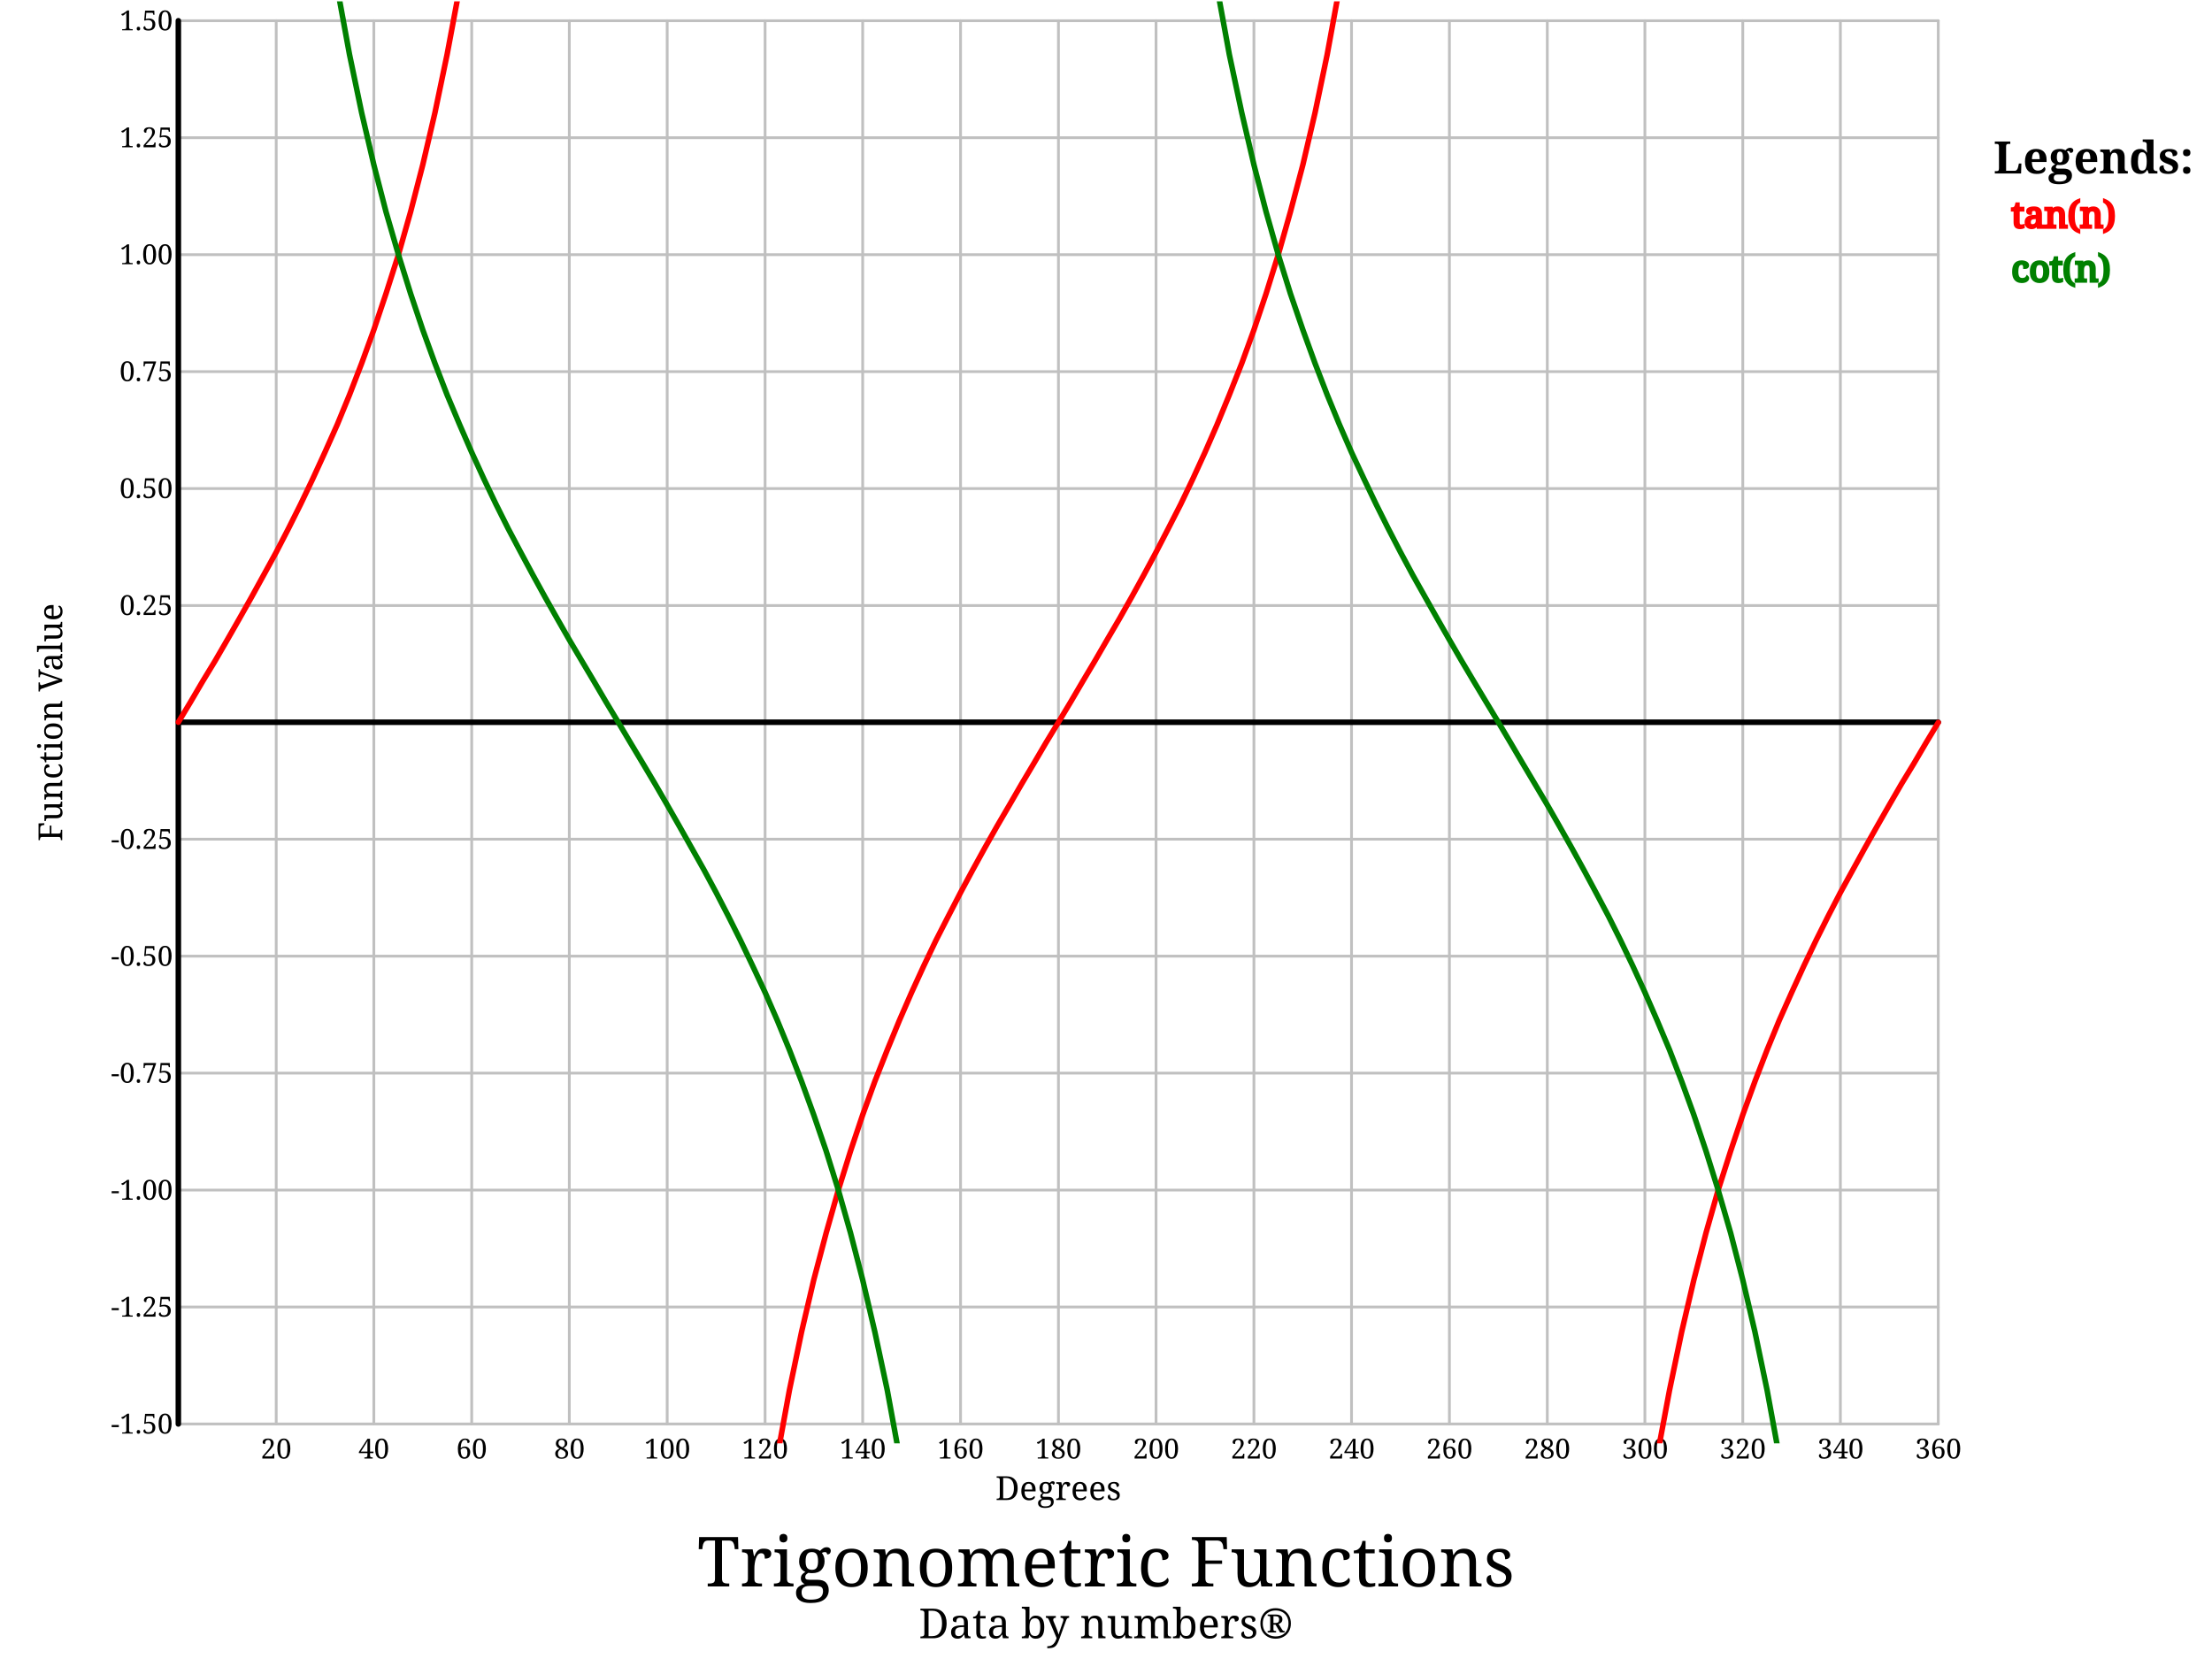
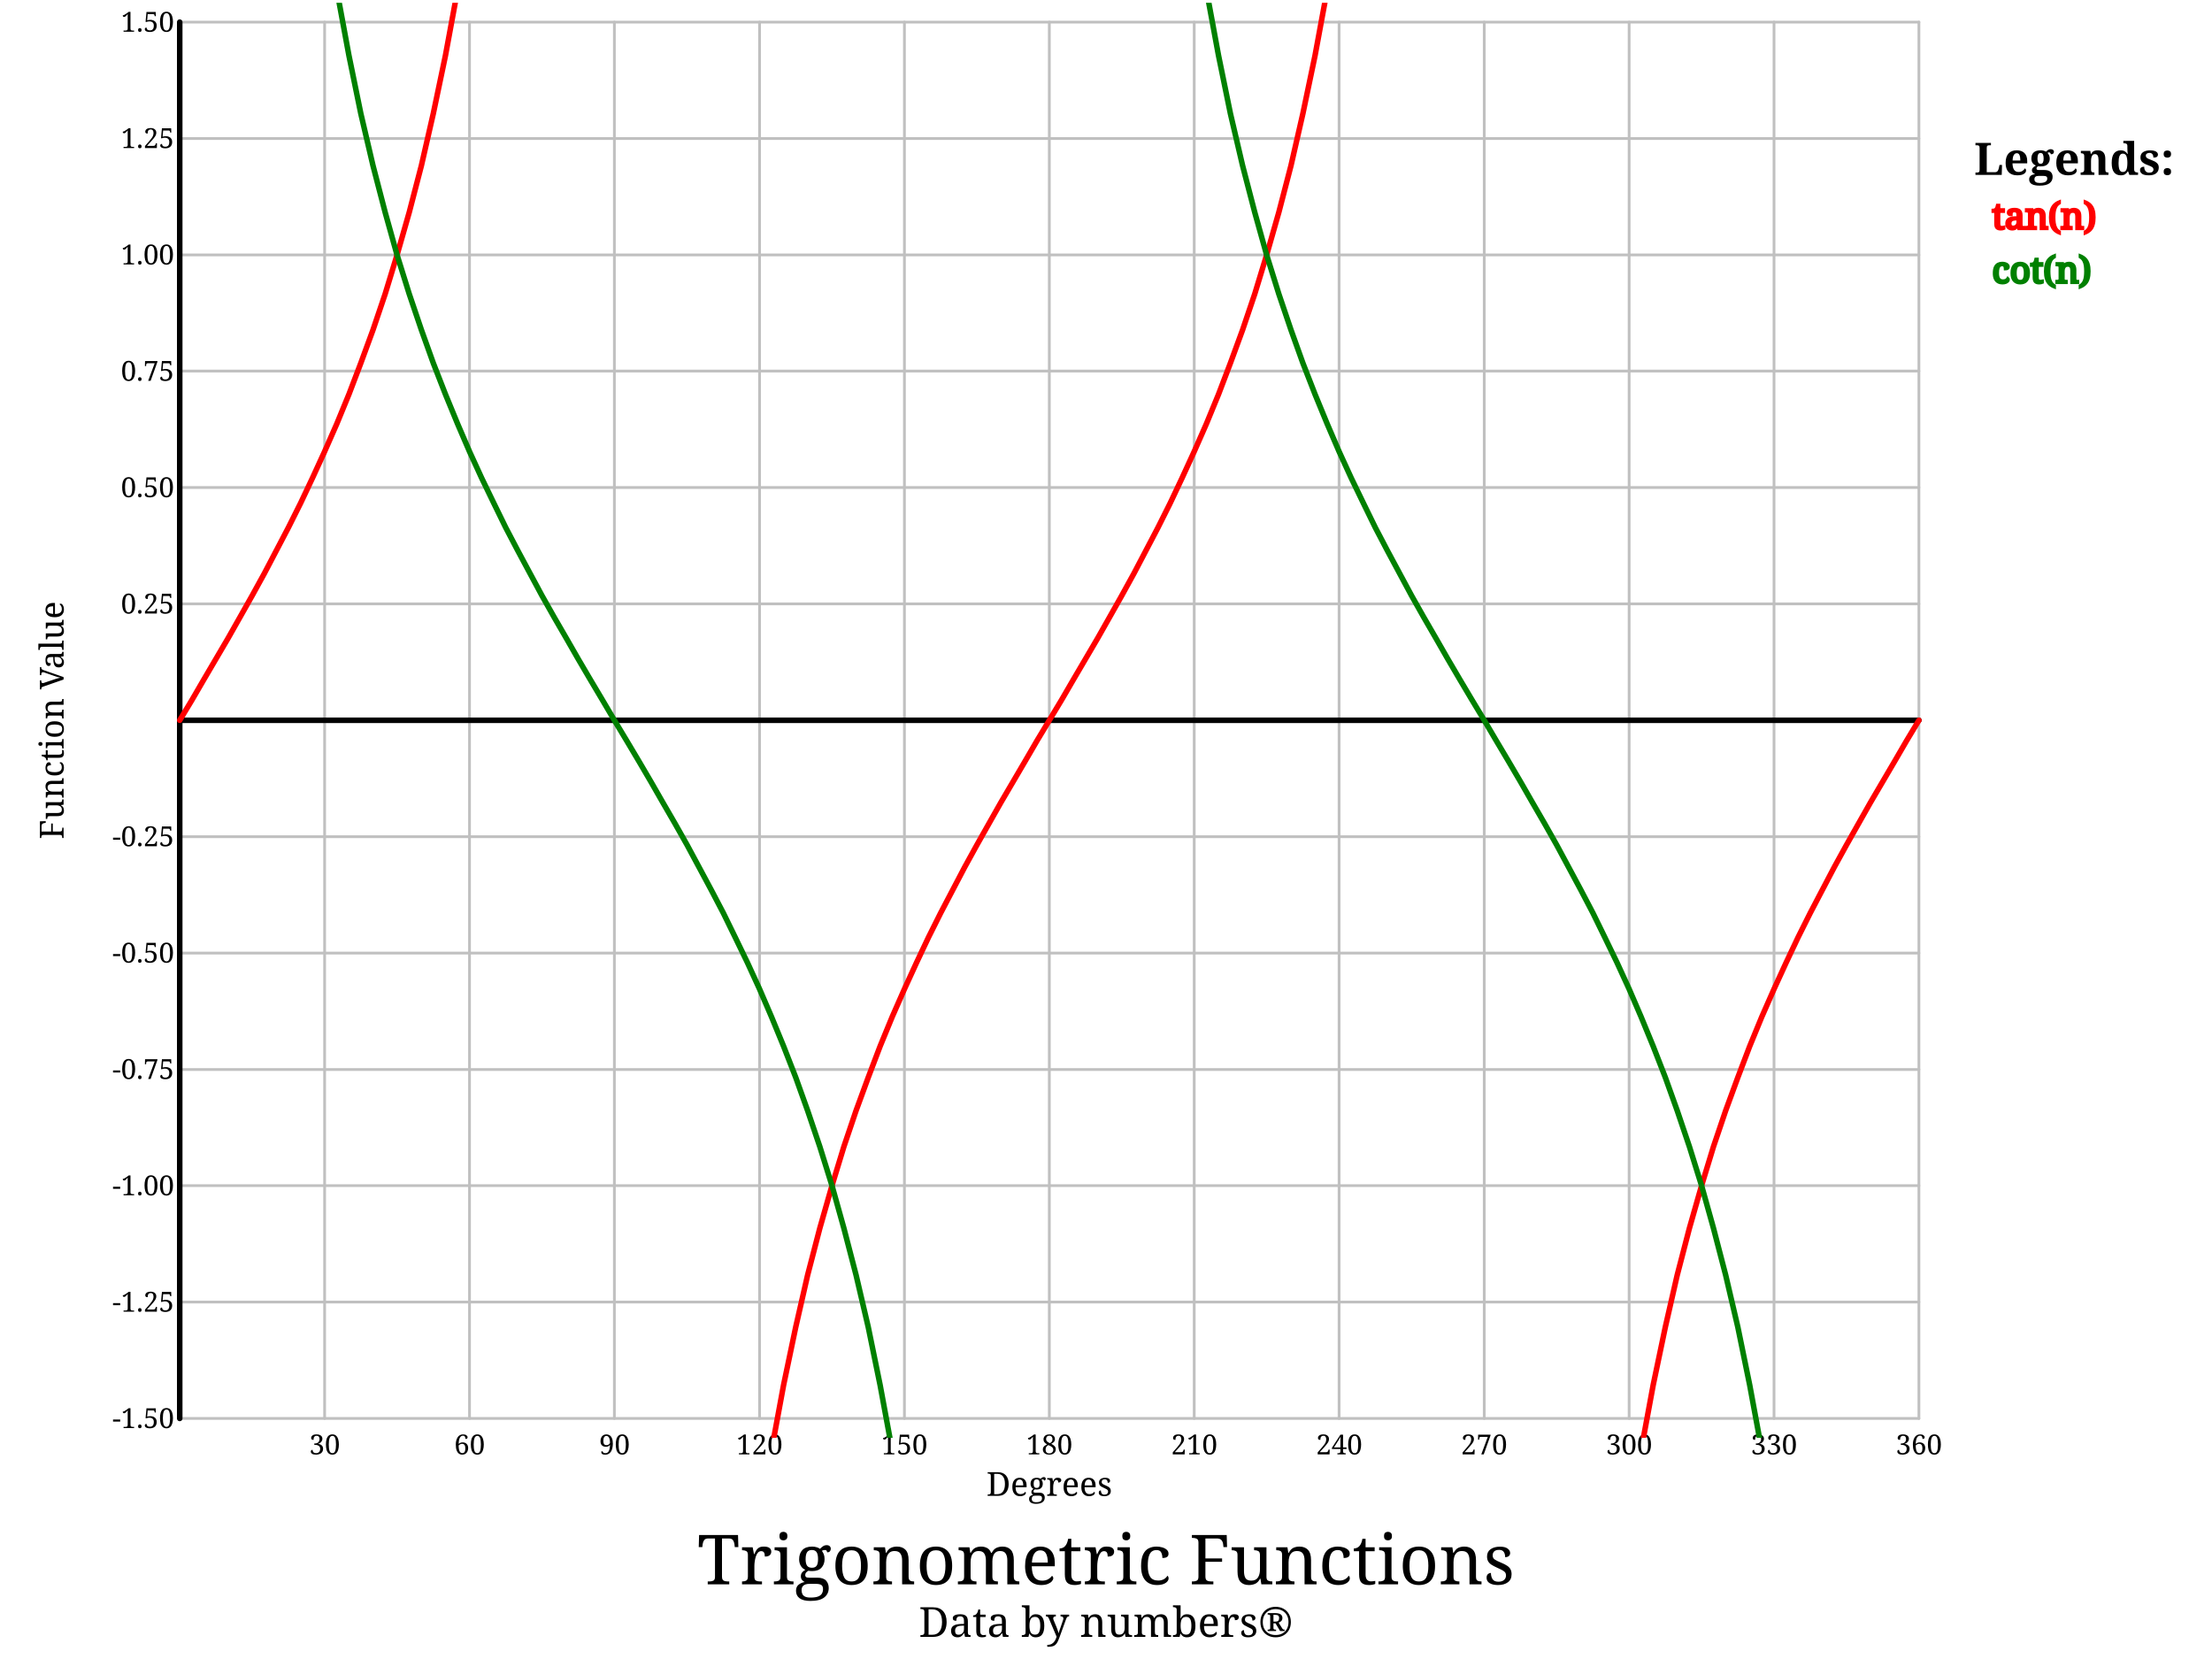
<svg xmlns="http://www.w3.org/2000/svg" id="svg-ex3" width="800" height="600">
  <defs>
    <clipPath id="plotable">
-       <rect x="57.5" y="0.5" width="650.5" height="521.5" rx="0.0" />
+       <rect x="58.0" y="1.0" width="643.0" height="519.0" rx="0.0" />
    </clipPath>
  </defs>
  <style>
svg#svg-ex3 { background-color: #ffedcc }
#svg-ex3 g.plotarea { opacity: 1.0 }
#svg-ex3 g.plotarea path:hover { stroke-width: 5.0 }
#svg-ex3 path { stroke-width: 2.0; fill: none; stroke-linecap: round }
#svg-ex3 path.axes { stroke: black }
#svg-ex3 path.xlabel, #svg-ex3 path.ylabel { stroke: silver; stroke-width: 1 }
#svg-ex3 text { font-family: serif }
#svg-ex3 text.legend { font-size: 13.0px }
#svg-ex3 text.legend.headline { font-size: 16.2px; font-weight: bold }
#svg-ex3 text.subtitle { font-size: 15.0px; text-anchor: middle }
#svg-ex3 text.title { font-size: 25.0px; text-anchor: middle }
#svg-ex3 text.xlabel { font-size: 10.0px; text-anchor: middle }
#svg-ex3 text.xtitle, #svg-ex3 text.ytitle { font-size: 12.0px; text-anchor: middle }
#svg-ex3 text.ylabel { font-size: 10.0px; text-anchor: end; dominant-baseline: middle }
#svg-ex3 path.plot05 { stroke: #ff0000 }
#svg-ex3 text.plot05, #svg-ex3 rect.plot05 { fill: #ff0000; stroke: #ff0000 }
#svg-ex3 path.plot07 { stroke: #008000 }
#svg-ex3 text.plot07, #svg-ex3 rect.plot07 { fill: #008000; stroke: #008000 }
#svg-ex3 rect.legend { fill: silver; stroke: silver; fill-opacity: 0.1; stroke-width: 1.5 }
</style>
-   <text x="99.86" y="527.50" class="xlabel">20</text>
-   <text x="135.22" y="527.50" class="xlabel">40</text>
-   <text x="170.58" y="527.50" class="xlabel">60</text>
-   <text x="205.94" y="527.50" class="xlabel">80</text>
-   <text x="241.31" y="527.50" class="xlabel">100</text>
-   <text x="276.67" y="527.50" class="xlabel">120</text>
-   <text x="312.03" y="527.50" class="xlabel">140</text>
-   <text x="347.39" y="527.50" class="xlabel">160</text>
-   <text x="382.75" y="527.50" class="xlabel">180</text>
-   <text x="418.11" y="527.50" class="xlabel">200</text>
-   <text x="453.47" y="527.50" class="xlabel">220</text>
-   <text x="488.83" y="527.50" class="xlabel">240</text>
-   <text x="524.19" y="527.50" class="xlabel">260</text>
-   <text x="559.56" y="527.50" class="xlabel">280</text>
-   <text x="594.92" y="527.50" class="xlabel">300</text>
-   <text x="630.28" y="527.50" class="xlabel">320</text>
-   <text x="665.64" y="527.50" class="xlabel">340</text>
-   <text x="701.00" y="527.50" class="xlabel">360</text>
-   <path class="xlabel" d=" M 99.9,515.0 V 7.5 M 135.2,515.0 V 7.5 M 170.6,515.0 V 7.5 M 205.9,515.0 V 7.5 M 241.3,515.0 V 7.5 M 276.7,515.0 V 7.5 M 312.0,515.0 V 7.5 M 347.4,515.0 V 7.5 M 382.8,515.0 V 7.5 M 418.1,515.0 V 7.5 M 453.5,515.0 V 7.5 M 488.8,515.0 V 7.5 M 524.2,515.0 V 7.5 M 559.6,515.0 V 7.5 M 594.9,515.0 V 7.5 M 630.3,515.0 V 7.5 M 665.6,515.0 V 7.5 M 701.0,515.0 V 7.5 " />
-   <text x="62.50" y="218.96" class="ylabel">0.25</text>
-   <text x="62.50" y="303.54" class="ylabel">-0.25</text>
-   <text x="62.50" y="176.67" class="ylabel">0.50</text>
-   <text x="62.50" y="345.83" class="ylabel">-0.50</text>
-   <text x="62.50" y="134.38" class="ylabel">0.75</text>
-   <text x="62.50" y="388.12" class="ylabel">-0.75</text>
-   <text x="62.50" y="92.08" class="ylabel">1.00</text>
-   <text x="62.50" y="430.42" class="ylabel">-1.00</text>
-   <text x="62.50" y="49.79" class="ylabel">1.25</text>
-   <text x="62.50" y="472.71" class="ylabel">-1.25</text>
-   <text x="62.50" y="7.50" class="ylabel">1.50</text>
-   <text x="62.50" y="515.00" class="ylabel">-1.50</text>
-   <path class="ylabel" d=" M 64.5,219.0 H 701.0 M 64.5,303.5 H 701.0 M 64.5,176.7 H 701.0 M 64.5,345.8 H 701.0 M 64.5,134.4 H 701.0 M 64.5,388.1 H 701.0 M 64.5,92.1 H 701.0 M 64.5,430.4 H 701.0 M 64.5,49.8 H 701.0 M 64.5,472.7 H 701.0 M 64.5,7.5 H 701.0 M 64.5,515.0 H 701.0 " />
-   <path class="axes" d=" M 64.5,261.2 H 701.0 M 64.5,515.0 V 7.5 " />
+   <text x="117.42" y="526.00" class="xlabel">30</text>
+   <text x="169.83" y="526.00" class="xlabel">60</text>
+   <text x="222.25" y="526.00" class="xlabel">90</text>
+   <text x="274.67" y="526.00" class="xlabel">120</text>
+   <text x="327.08" y="526.00" class="xlabel">150</text>
+   <text x="379.50" y="526.00" class="xlabel">180</text>
+   <text x="431.92" y="526.00" class="xlabel">210</text>
+   <text x="484.33" y="526.00" class="xlabel">240</text>
+   <text x="536.75" y="526.00" class="xlabel">270</text>
+   <text x="589.17" y="526.00" class="xlabel">300</text>
+   <text x="641.58" y="526.00" class="xlabel">330</text>
+   <text x="694.00" y="526.00" class="xlabel">360</text>
+   <path class="xlabel" d=" M 117.4,513.0 V 8.0 M 169.8,513.0 V 8.0 M 222.2,513.0 V 8.0 M 274.7,513.0 V 8.0 M 327.1,513.0 V 8.0 M 379.5,513.0 V 8.0 M 431.9,513.0 V 8.0 M 484.3,513.0 V 8.0 M 536.8,513.0 V 8.0 M 589.2,513.0 V 8.0 M 641.6,513.0 V 8.0 M 694.0,513.0 V 8.0 " />
+   <text x="63.00" y="218.42" class="ylabel">0.25</text>
+   <text x="63.00" y="302.58" class="ylabel">-0.25</text>
+   <text x="63.00" y="176.33" class="ylabel">0.50</text>
+   <text x="63.00" y="344.67" class="ylabel">-0.50</text>
+   <text x="63.00" y="134.25" class="ylabel">0.75</text>
+   <text x="63.00" y="386.75" class="ylabel">-0.75</text>
+   <text x="63.00" y="92.17" class="ylabel">1.00</text>
+   <text x="63.00" y="428.83" class="ylabel">-1.00</text>
+   <text x="63.00" y="50.08" class="ylabel">1.25</text>
+   <text x="63.00" y="470.92" class="ylabel">-1.25</text>
+   <text x="63.00" y="8.00" class="ylabel">1.50</text>
+   <text x="63.00" y="513.00" class="ylabel">-1.50</text>
+   <path class="ylabel" d=" M 65.0,218.4 H 694.0 M 65.0,302.6 H 694.0 M 65.0,176.3 H 694.0 M 65.0,344.7 H 694.0 M 65.0,134.2 H 694.0 M 65.0,386.8 H 694.0 M 65.0,92.2 H 694.0 M 65.0,428.8 H 694.0 M 65.0,50.1 H 694.0 M 65.0,470.9 H 694.0 M 65.0,8.0 H 694.0 M 65.0,513.0 H 694.0 " />
+   <path class="axes" d=" M 65.0,260.5 H 694.0 M 65.0,513.0 V 8.0 " />
  <g clip-path="url(#plotable)" class="plotarea">
-     <path class="plot05" d=" M 64.5,261.2 L 68.9,253.9 L 73.3,246.4 L 77.8,239.0 L 82.2,231.4 L 86.6,223.7 L 91.0,215.9 L 95.4,207.9 L 99.9,199.7 L 104.3,191.2 L 108.7,182.4 L 113.1,173.2 L 117.5,163.6 L 122.0,153.5 L 126.4,142.8 L 130.8,131.4 L 135.2,119.3 L 139.6,106.2 L 144.1,92.1 L 148.5,76.6 L 152.9,59.6 L 157.3,40.8 L 161.7,19.7 L 166.2,-4.3 L 170.6,-31.8 L 175.0,-63.7 L 179.4,-101.5 L 183.8,-147.2 L 188.3,-203.5 L 192.7,-275.3 L 197.1,-300.0 M 205.9,-300.0 M 210.4,-300.0 M 214.8,-300.0 M 219.2,-300.0 M 223.6,-300.0 M 228.0,900.0 M 232.5,900.0 M 236.9,900.0 M 241.3,900.0 M 245.7,900.0 L 250.1,892.6 L 254.6,797.8 L 259.0,726.0 L 263.4,669.7 L 267.8,624.0 L 272.2,586.2 L 276.7,554.3 L 281.1,526.8 L 285.5,502.8 L 289.9,481.7 L 294.3,462.9 L 298.8,445.9 L 303.2,430.4 L 307.6,416.3 L 312.0,403.2 L 316.4,391.1 L 320.9,379.7 L 325.3,369.0 L 329.7,358.9 L 334.1,349.3 L 338.5,340.1 L 343.0,331.3 L 347.4,322.8 L 351.8,314.6 L 356.2,306.6 L 360.6,298.8 L 365.1,291.1 L 369.5,283.5 L 373.9,276.1 L 378.3,268.6 L 382.8,261.2 L 387.2,253.9 L 391.6,246.4 L 396.0,239.0 L 400.4,231.4 L 404.9,223.7 L 409.3,215.9 L 413.7,207.9 L 418.1,199.7 L 422.5,191.2 L 427.0,182.4 L 431.4,173.2 L 435.8,163.6 L 440.2,153.5 L 444.6,142.8 L 449.1,131.4 L 453.5,119.3 L 457.9,106.2 L 462.3,92.1 L 466.7,76.6 L 471.2,59.6 L 475.6,40.8 L 480.0,19.7 L 484.4,-4.3 L 488.8,-31.8 L 493.3,-63.7 L 497.7,-101.5 L 502.1,-147.2 L 506.5,-203.5 L 510.9,-275.3 L 515.4,-300.0 M 524.2,-300.0 M 528.6,-300.0 M 533.0,-300.0 M 537.5,-300.0 M 541.9,-300.0 M 546.3,900.0 M 550.7,900.0 M 555.1,900.0 M 559.6,900.0 M 564.0,900.0 L 568.4,892.6 L 572.8,797.8 L 577.2,726.0 L 581.7,669.7 L 586.1,624.0 L 590.5,586.2 L 594.9,554.3 L 599.3,526.8 L 603.8,502.8 L 608.2,481.7 L 612.6,462.9 L 617.0,445.9 L 621.4,430.4 L 625.9,416.3 L 630.3,403.2 L 634.7,391.1 L 639.1,379.7 L 643.5,369.0 L 648.0,358.9 L 652.4,349.3 L 656.8,340.1 L 661.2,331.3 L 665.6,322.8 L 670.1,314.6 L 674.5,306.6 L 678.9,298.8 L 683.3,291.1 L 687.7,283.5 L 692.2,276.1 L 696.6,268.6 L 701.0,261.3 M 64.5,261.2 " />
-     <path class="plot07" d=" M 68.9,-300.0 L 73.3,-300.0 M 82.2,-300.0 M 86.6,-300.0 M 91.0,-300.0 L 95.4,-275.3 L 99.9,-203.5 L 104.3,-147.2 L 108.7,-101.5 L 113.1,-63.7 L 117.5,-31.8 L 122.0,-4.3 L 126.4,19.7 L 130.8,40.8 L 135.2,59.6 L 139.6,76.6 L 144.1,92.1 L 148.5,106.2 L 152.9,119.3 L 157.3,131.4 L 161.7,142.8 L 166.2,153.5 L 170.6,163.6 L 175.0,173.2 L 179.4,182.4 L 183.8,191.2 L 188.3,199.7 L 192.7,207.9 L 197.1,215.9 L 201.5,223.7 L 205.9,231.4 L 210.4,239.0 L 214.8,246.4 L 219.2,253.9 L 223.6,261.2 L 228.0,268.6 L 232.5,276.1 L 236.9,283.5 L 241.3,291.1 L 245.7,298.8 L 250.1,306.6 L 254.6,314.6 L 259.0,322.8 L 263.4,331.3 L 267.8,340.1 L 272.2,349.3 L 276.7,358.9 L 281.1,369.0 L 285.5,379.7 L 289.9,391.1 L 294.3,403.2 L 298.8,416.3 L 303.2,430.4 L 307.6,445.9 L 312.0,462.9 L 316.4,481.7 L 320.9,502.8 L 325.3,526.8 L 329.7,554.3 L 334.1,586.2 L 338.5,624.0 L 343.0,669.7 L 347.4,726.0 L 351.8,797.8 L 356.2,892.6 L 360.6,900.0 M 369.5,900.0 M 373.9,900.0 M 378.3,900.0 M 382.8,900.0 M 387.2,-300.0 M 391.6,-300.0 M 396.0,-300.0 M 400.4,-300.0 M 404.9,-300.0 M 409.3,-300.0 L 413.7,-275.3 L 418.1,-203.5 L 422.5,-147.2 L 427.0,-101.5 L 431.4,-63.7 L 435.8,-31.8 L 440.2,-4.3 L 444.6,19.7 L 449.1,40.8 L 453.5,59.6 L 457.9,76.6 L 462.3,92.1 L 466.7,106.2 L 471.2,119.3 L 475.6,131.4 L 480.0,142.8 L 484.4,153.5 L 488.8,163.6 L 493.3,173.2 L 497.7,182.4 L 502.1,191.2 L 506.5,199.7 L 510.9,207.9 L 515.4,215.9 L 519.8,223.7 L 524.2,231.4 L 528.6,239.0 L 533.0,246.4 L 537.5,253.9 L 541.9,261.2 L 546.3,268.6 L 550.7,276.1 L 555.1,283.5 L 559.6,291.1 L 564.0,298.8 L 568.4,306.6 L 572.8,314.6 L 577.2,322.8 L 581.7,331.3 L 586.1,340.1 L 590.5,349.3 L 594.9,358.9 L 599.3,369.0 L 603.8,379.7 L 608.2,391.1 L 612.6,403.2 L 617.0,416.3 L 621.4,430.4 L 625.9,445.9 L 630.3,462.9 L 634.7,481.7 L 639.1,502.8 L 643.5,526.8 L 648.0,554.3 L 652.4,586.2 L 656.8,624.0 L 661.2,669.7 L 665.6,726.0 L 670.1,797.8 L 674.5,892.6 L 678.9,900.0 M 687.7,900.0 M 692.2,900.0 M 696.6,900.0 M 701.0,900.0 M 68.9,-300.0 " />
+     <path class="plot05" d=" M 65.0,260.5 L 69.4,253.2 L 73.7,245.8 L 78.1,238.3 L 82.5,230.8 L 86.8,223.2 L 91.2,215.4 L 95.6,207.4 L 99.9,199.2 L 104.3,190.8 L 108.7,182.0 L 113.0,172.9 L 117.4,163.3 L 121.8,153.3 L 126.2,142.6 L 130.5,131.3 L 134.9,119.3 L 139.3,106.3 L 143.6,92.2 L 148.0,76.8 L 152.4,59.9 L 156.7,41.1 L 161.1,20.1 L 165.5,-3.7 L 169.8,-31.1 L 174.2,-62.9 L 178.6,-100.5 L 182.9,-145.9 L 187.3,-202.0 L 191.7,-273.4 L 196.0,-300.0 M 204.8,-300.0 M 209.1,-300.0 M 213.5,-300.0 M 217.9,-300.0 M 222.2,-300.0 M 226.6,900.0 M 231.0,900.0 M 235.4,900.0 M 239.7,900.0 M 244.1,900.0 L 248.5,888.7 L 252.8,794.4 L 257.2,723.0 L 261.6,666.9 L 265.9,621.5 L 270.3,583.9 L 274.7,552.1 L 279.0,524.7 L 283.4,500.9 L 287.8,479.9 L 292.1,461.1 L 296.5,444.2 L 300.9,428.8 L 305.2,414.7 L 309.6,401.7 L 314.0,389.7 L 318.3,378.4 L 322.7,367.7 L 327.1,357.7 L 331.5,348.1 L 335.8,339.0 L 340.2,330.2 L 344.6,321.8 L 348.9,313.6 L 353.3,305.6 L 357.7,297.8 L 362.0,290.2 L 366.4,282.7 L 370.8,275.2 L 375.1,267.8 L 379.5,260.5 L 383.9,253.2 L 388.2,245.8 L 392.6,238.3 L 397.0,230.8 L 401.3,223.2 L 405.7,215.4 L 410.1,207.4 L 414.4,199.2 L 418.8,190.8 L 423.2,182.0 L 427.5,172.9 L 431.9,163.3 L 436.3,153.3 L 440.7,142.6 L 445.0,131.3 L 449.4,119.3 L 453.8,106.3 L 458.1,92.2 L 462.5,76.8 L 466.9,59.9 L 471.2,41.1 L 475.6,20.1 L 480.0,-3.7 L 484.3,-31.1 L 488.7,-62.9 L 493.1,-100.5 L 497.4,-145.9 L 501.8,-202.0 L 506.2,-273.4 L 510.5,-300.0 M 519.3,-300.0 M 523.6,-300.0 M 528.0,-300.0 M 532.4,-300.0 M 536.8,-300.0 M 541.1,900.0 M 545.5,900.0 M 549.9,900.0 M 554.2,900.0 M 558.6,900.0 L 563.0,888.7 L 567.3,794.4 L 571.7,723.0 L 576.1,666.9 L 580.4,621.5 L 584.8,583.9 L 589.2,552.1 L 593.5,524.7 L 597.9,500.9 L 602.3,479.9 L 606.6,461.1 L 611.0,444.2 L 615.4,428.8 L 619.7,414.7 L 624.1,401.7 L 628.5,389.7 L 632.8,378.4 L 637.2,367.7 L 641.6,357.7 L 646.0,348.1 L 650.3,339.0 L 654.7,330.2 L 659.1,321.8 L 663.4,313.6 L 667.8,305.6 L 672.2,297.8 L 676.5,290.2 L 680.9,282.7 L 685.3,275.2 L 689.6,267.8 L 694.0,260.5 M 65.0,260.5 " />
+     <path class="plot07" d=" M 69.4,-300.0 L 73.7,-300.0 M 82.5,-300.0 M 86.8,-300.0 M 91.2,-300.0 L 95.6,-273.4 L 99.9,-202.0 L 104.3,-145.9 L 108.7,-100.5 L 113.0,-62.9 L 117.4,-31.1 L 121.8,-3.7 L 126.2,20.1 L 130.5,41.1 L 134.9,59.9 L 139.3,76.8 L 143.6,92.2 L 148.0,106.3 L 152.4,119.3 L 156.7,131.3 L 161.1,142.6 L 165.5,153.3 L 169.8,163.3 L 174.2,172.9 L 178.6,182.0 L 182.9,190.8 L 187.3,199.2 L 191.7,207.4 L 196.0,215.4 L 200.4,223.2 L 204.8,230.8 L 209.1,238.3 L 213.5,245.8 L 217.9,253.2 L 222.2,260.5 L 226.6,267.8 L 231.0,275.2 L 235.4,282.7 L 239.7,290.2 L 244.1,297.8 L 248.5,305.6 L 252.8,313.6 L 257.2,321.8 L 261.6,330.2 L 265.9,339.0 L 270.3,348.1 L 274.7,357.7 L 279.0,367.7 L 283.4,378.4 L 287.8,389.7 L 292.1,401.7 L 296.5,414.7 L 300.9,428.8 L 305.2,444.2 L 309.6,461.1 L 314.0,479.9 L 318.3,500.9 L 322.7,524.7 L 327.1,552.1 L 331.5,583.9 L 335.8,621.5 L 340.2,666.9 L 344.6,723.0 L 348.9,794.4 L 353.3,888.7 L 357.7,900.0 M 366.4,900.0 M 370.8,900.0 M 375.1,900.0 M 379.5,900.0 M 383.9,-300.0 M 388.2,-300.0 M 392.6,-300.0 M 397.0,-300.0 M 401.3,-300.0 M 405.7,-300.0 L 410.1,-273.4 L 414.4,-202.0 L 418.8,-145.9 L 423.2,-100.5 L 427.5,-62.9 L 431.9,-31.1 L 436.3,-3.7 L 440.7,20.1 L 445.0,41.1 L 449.4,59.9 L 453.8,76.8 L 458.1,92.2 L 462.5,106.3 L 466.9,119.3 L 471.2,131.3 L 475.6,142.6 L 480.0,153.3 L 484.3,163.3 L 488.7,172.9 L 493.1,182.0 L 497.4,190.8 L 501.8,199.2 L 506.2,207.4 L 510.5,215.4 L 514.9,223.2 L 519.3,230.8 L 523.6,238.3 L 528.0,245.8 L 532.4,253.2 L 536.8,260.5 L 541.1,267.8 L 545.5,275.2 L 549.9,282.7 L 554.2,290.2 L 558.6,297.8 L 563.0,305.6 L 567.3,313.6 L 571.7,321.8 L 576.1,330.2 L 580.4,339.0 L 584.8,348.1 L 589.2,357.7 L 593.5,367.7 L 597.9,378.4 L 602.3,389.7 L 606.6,401.7 L 611.0,414.7 L 615.4,428.8 L 619.7,444.2 L 624.1,461.1 L 628.5,479.9 L 632.8,500.9 L 637.2,524.7 L 641.6,552.1 L 646.0,583.9 L 650.3,621.5 L 654.7,666.9 L 659.1,723.0 L 663.4,794.4 L 667.8,888.7 L 672.2,900.0 M 680.9,900.0 M 685.3,900.0 M 689.6,900.0 M 694.0,900.0 M 69.4,-300.0 " />
  </g>
-   <text x="382.75" y="542.50" class="xtitle">Degrees</text>
-   <text x="22.50" y="261.25" class="ytitle" transform="matrix(0.00,-1.00,1.00,0.00,-238.75,283.75)">Function Value</text>
-   <text x="721.00" y="62.75" class="legend headline">Legends:</text>
-   <text x="727.50" y="82.25" class="plot05 legend">tan(n)</text>
-   <text x="727.50" y="101.75" class="plot07 legend">cot(n)</text>
-   <path class="legend" d=" M 786.5,33.5 Q 792.5,33.5, 792.5,39.5 L 792.5,115.2 Q 792.5,121.2, 786.5,121.2 L 714.0,121.2 Q 708.0,121.2, 708.0,115.2 L 708.0,39.5 Q 708.0,33.5, 714.0,33.5 Z " />
-   <text x="400.00" y="592.50" class="subtitle">Data by numbers®</text>
-   <text x="400.00" y="573.75" class="title">Trigonometric Functions</text>
+   <text x="379.50" y="541.00" class="xtitle">Degrees</text>
+   <text x="23.00" y="260.50" class="ytitle" transform="matrix(0.00,-1.00,1.00,0.00,-237.50,283.50)">Function Value</text>
+   <text x="714.00" y="63.25" class="legend headline">Legends:</text>
+   <text x="720.50" y="82.75" class="plot05 legend">tan(n)</text>
+   <text x="720.50" y="102.25" class="plot07 legend">cot(n)</text>
+   <path class="legend" d=" M 786.0,34.0 Q 792.0,34.0, 792.0,40.0 L 792.0,115.8 Q 792.0,121.8, 786.0,121.8 L 707.0,121.8 Q 701.0,121.8, 701.0,115.8 L 701.0,40.0 Q 701.0,34.0, 707.0,34.0 Z " />
+   <text x="400.00" y="592.00" class="subtitle">Data by numbers®</text>
+   <text x="400.00" y="573.00" class="title">Trigonometric Functions</text>
</svg>
